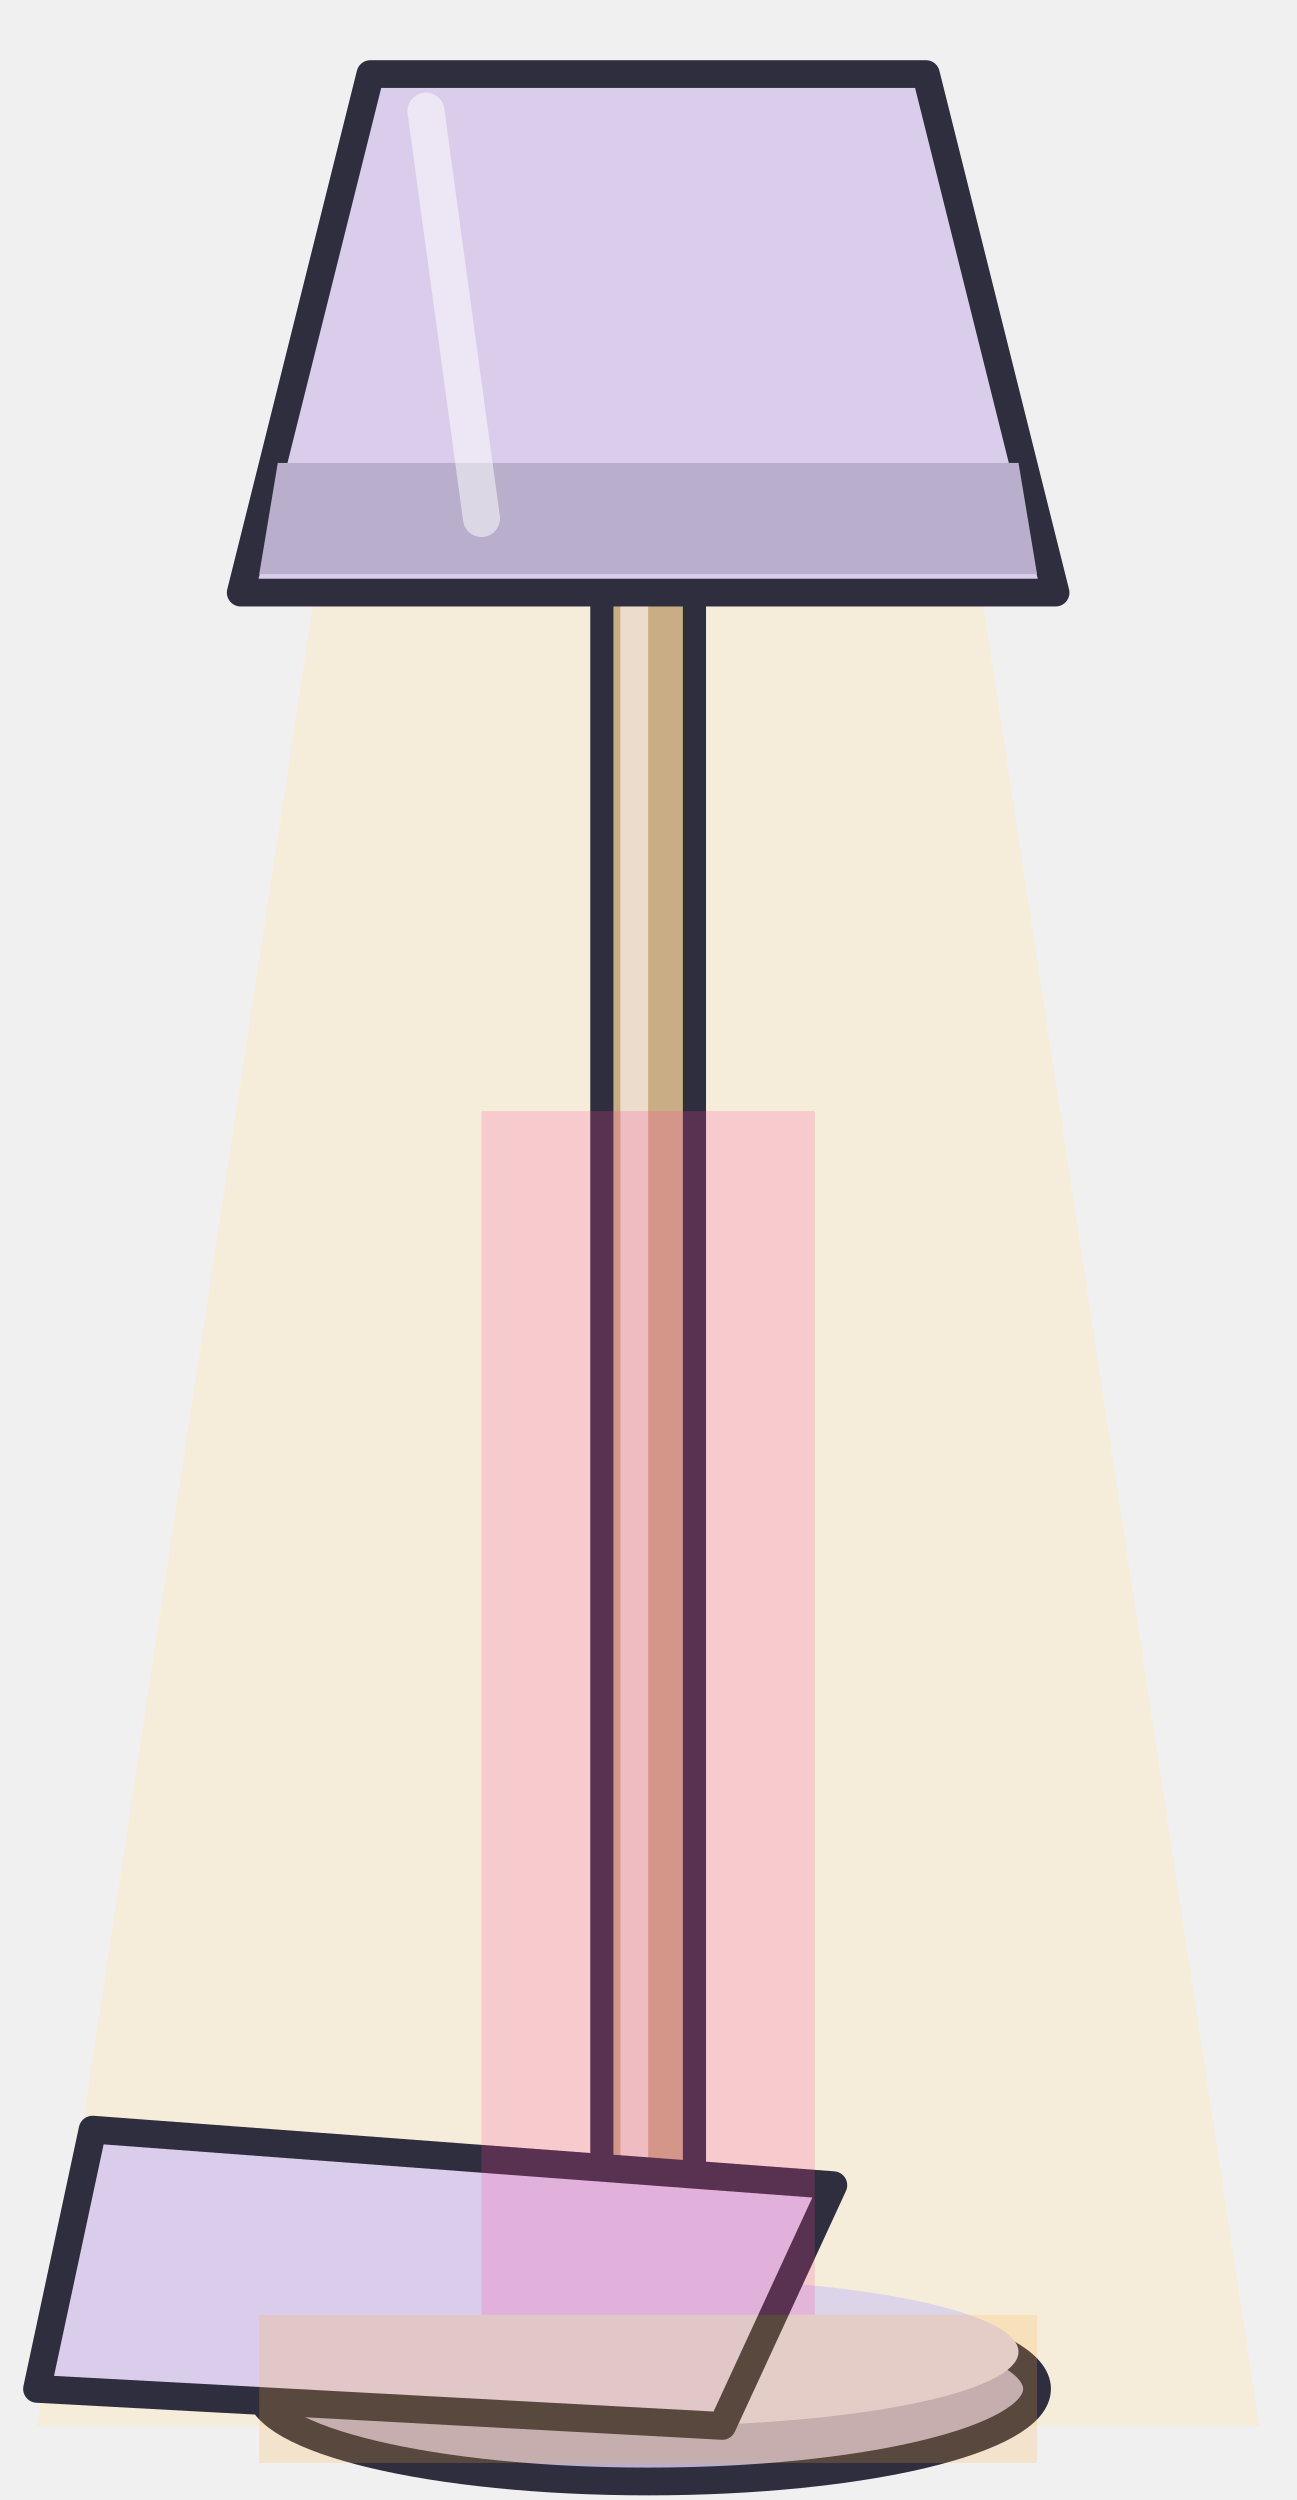
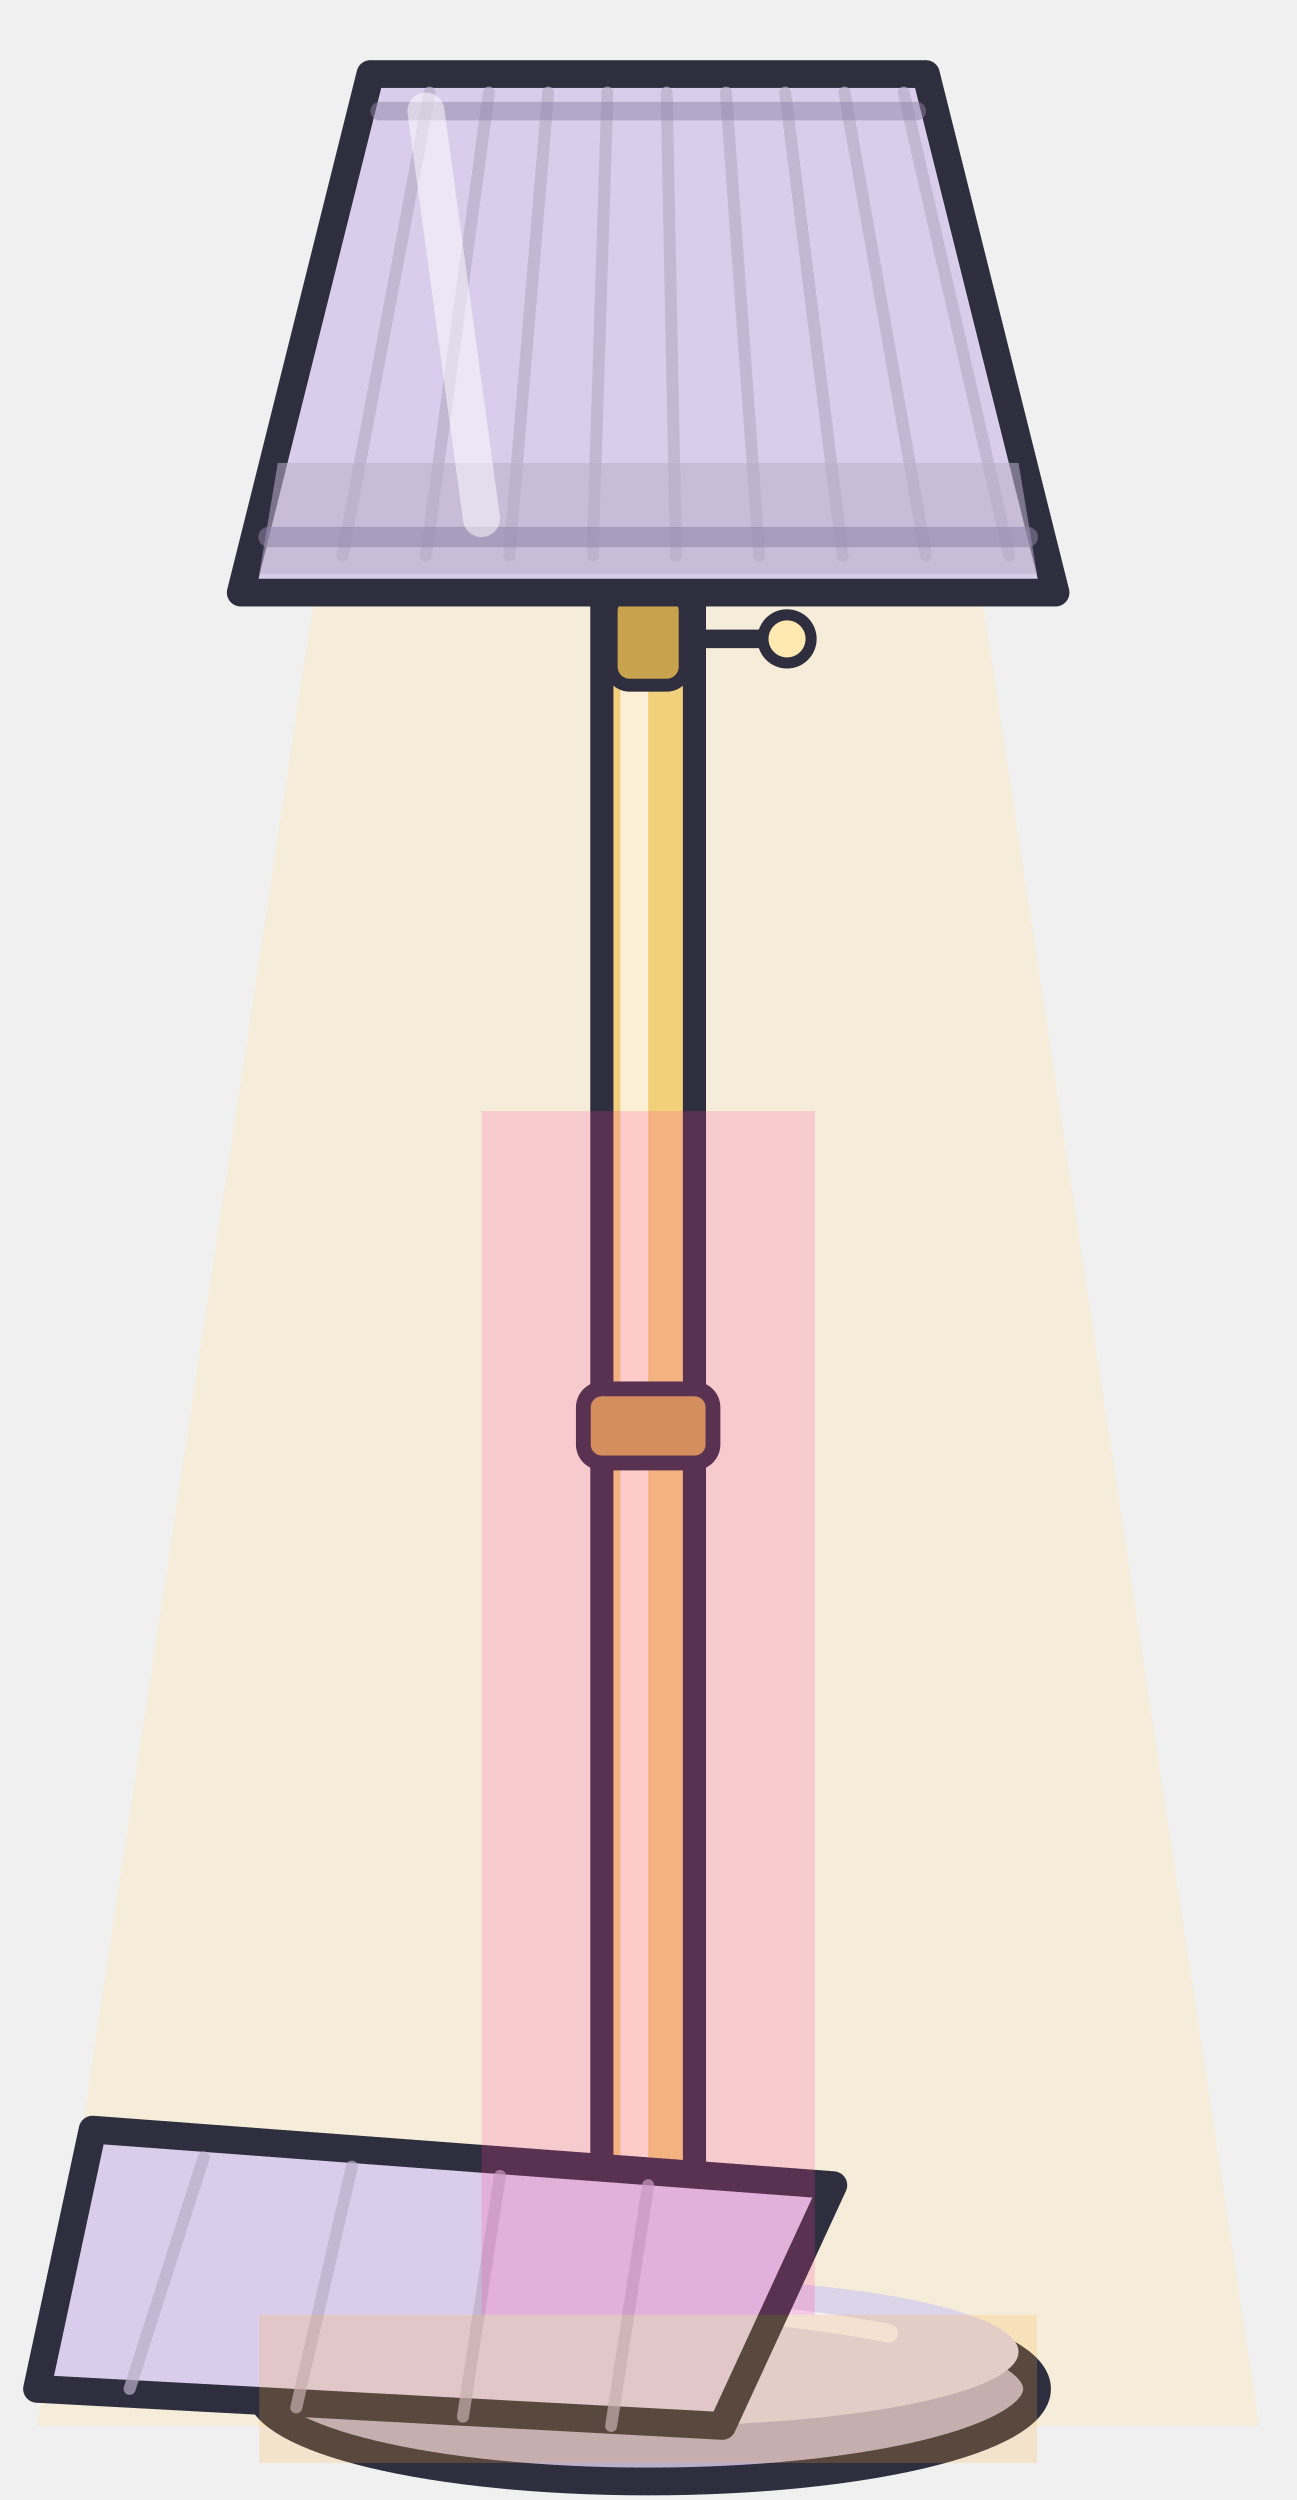
<svg xmlns="http://www.w3.org/2000/svg" viewBox="0 0 140 270" width="140" height="270">
  <g id="stav: světlo" data-state="hidden">
    <path d="M 34 64 L 106 64 L 136 262 L 4 262 Z" fill="#FFE9B0" stroke="none" opacity="0.35" />
  </g>
  <g id="noha">
    <ellipse cx="70" cy="258" rx="42" ry="10" fill="#B9AECB" stroke="#2F2E3F" stroke-width="3" stroke-linejoin="round" stroke-linecap="round" />
    <ellipse cx="70" cy="254" rx="40" ry="8" fill="#DCD4E8" stroke="none" />
+     <path d="M 44 252 Q 70 247 96 252" fill="none" stroke="#FFFFFF" stroke-width="2" stroke-linejoin="round" stroke-linecap="round" opacity="0.6" />
+     <ellipse cx="70" cy="252" rx="9" ry="3" fill="#F2CF7A" stroke="#2F2E3F" stroke-width="1.4" stroke-linejoin="round" stroke-linecap="round" />
  </g>
  <g id="tyč">
-     <rect x="65" y="60" width="10" height="196" rx="3" fill="#C9AD84" stroke="#2F2E3F" stroke-width="2.5" stroke-linejoin="round" stroke-linecap="round" />
-     <rect x="67" y="64" width="3" height="188" fill="#EBDCCB" stroke="none" />
+     <rect x="65" y="60" width="10" height="196" rx="3" fill="#F2CF7A" stroke="#2F2E3F" stroke-width="2.5" stroke-linejoin="round" stroke-linecap="round" />
+     <rect x="67" y="64" width="3" height="188" fill="#FBEFD6" stroke="none" />
+     <rect x="63" y="150" width="14" height="8" rx="2" fill="#C9A24E" stroke="#2F2E3F" stroke-width="1.6" stroke-linejoin="round" stroke-linecap="round" />
+     <rect x="66" y="64" width="8" height="10" rx="2" fill="#C9A24E" stroke="#2F2E3F" stroke-width="1.4" stroke-linejoin="round" stroke-linecap="round" />
+     <path d="M 75 69 L 84 69" fill="none" stroke="#2F2E3F" stroke-width="2" stroke-linejoin="round" stroke-linecap="round" />
+     <circle cx="85" cy="69" r="2.6" fill="#FFE9B0" stroke="#2F2E3F" stroke-width="1.2" stroke-linejoin="round" stroke-linecap="round" />
  </g>
  <g id="stínítko">
    <path d="M 26 64 L 114 64 L 100 8 L 40 8 Z" fill="#D9CDEB" stroke="#2F2E3F" stroke-width="3" stroke-linejoin="round" stroke-linecap="round" />
-     <path d="M 28 62 L 112 62 L 110 50 L 30 50 Z" fill="#B9AECB" stroke="none" />
+     <path d="M 46.4 10 L 37.0 60 M 52.8 10 L 46.0 60 M 59.2 10 L 55.0 60 M 65.6 10 L 64.0 60 M 72.0 10 L 73.0 60 M 78.4 10 L 82.0 60 M 84.8 10 L 91.0 60 M 91.2 10 L 100.0 60 M 97.6 10 L 109.0 60" fill="none" stroke="#B9AECB" stroke-width="1.3" stroke-linejoin="round" stroke-linecap="round" opacity="0.7" />
+     <path d="M 28 62 L 112 62 L 110 50 L 30 50 Z" fill="#B9AECB" stroke="none" opacity="0.55" />
+     <path d="M 29 58 L 111 58" fill="none" stroke="#8F84A8" stroke-width="2.2" stroke-linejoin="round" stroke-linecap="round" opacity="0.55" />
+     <path d="M 41 12 L 99 12" fill="none" stroke="#8F84A8" stroke-width="2" stroke-linejoin="round" stroke-linecap="round" opacity="0.5" />
    <path d="M 46 12 L 52 56" fill="none" stroke="#FFFFFF" stroke-width="4" stroke-linejoin="round" stroke-linecap="round" opacity="0.5" />
  </g>
  <g id="stav: shozené stínítko" data-state="hidden">
    <path d="M 10 230 L 90 236 L 78 262 L 4 258 Z" fill="#D9CDEB" stroke="#2F2E3F" stroke-width="3" stroke-linejoin="round" stroke-linecap="round" />
+     <path d="M 22 233 L 14 258 M 38 234 L 32 260 M 54 235 L 50 261 M 70 236 L 66 262" fill="none" stroke="#B9AECB" stroke-width="1.3" stroke-linejoin="round" stroke-linecap="round" opacity="0.7" />
  </g>
  <rect id="@pata" x="28" y="250" width="84" height="16" fill="#FFB13D" opacity="0.2" />
  <rect id="@dotyk tyč" x="52" y="120" width="36" height="130" fill="#FF3D9A" opacity="0.2" />
</svg>
